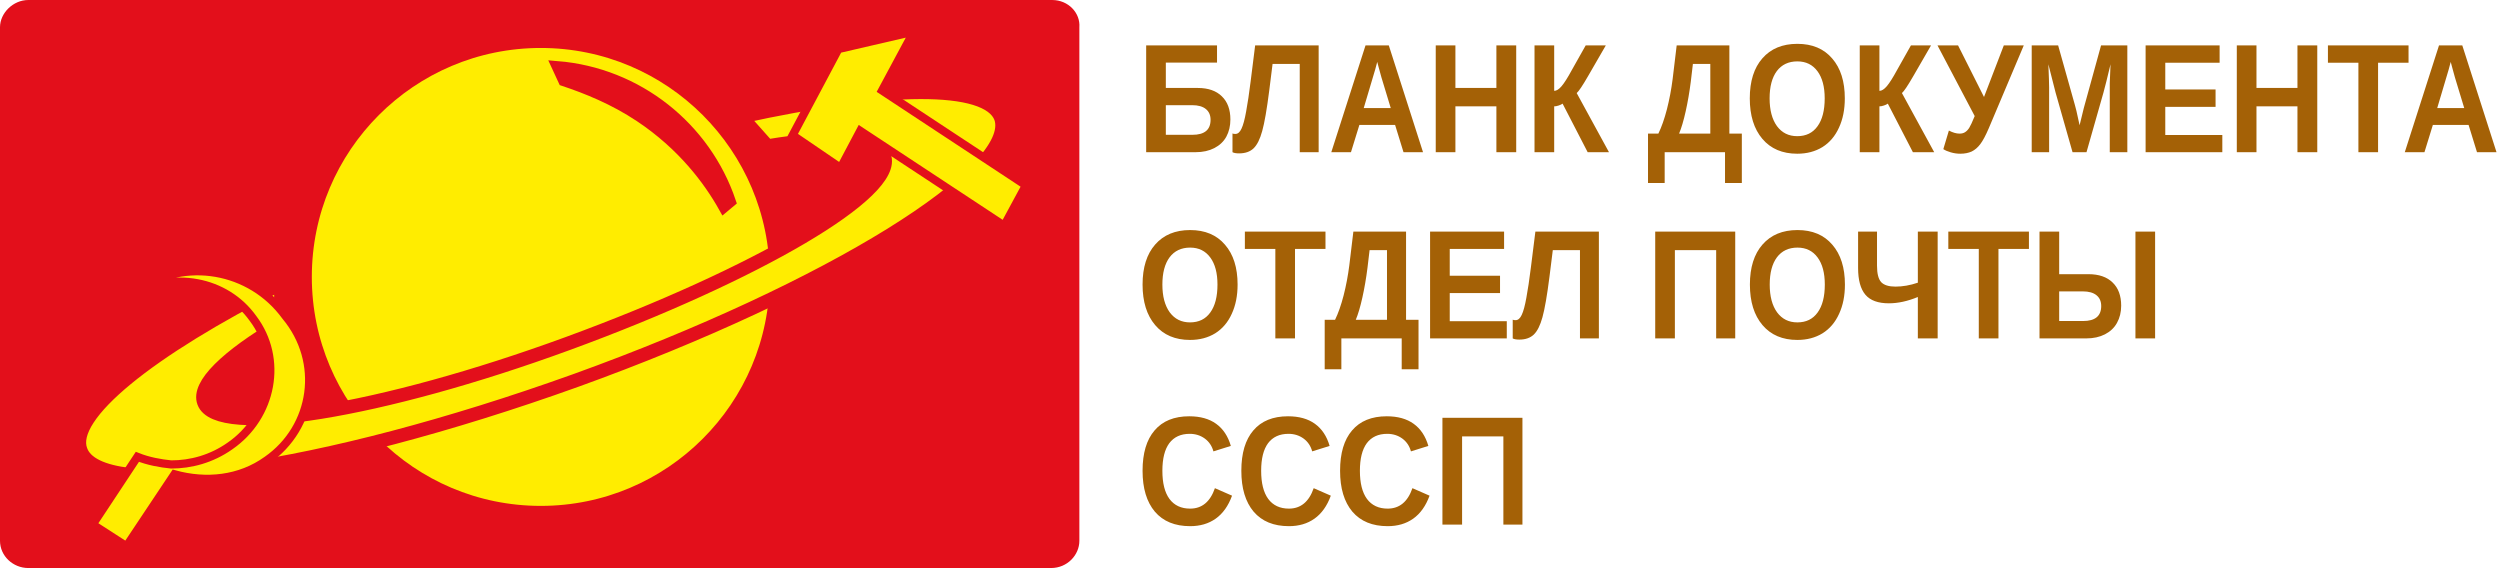
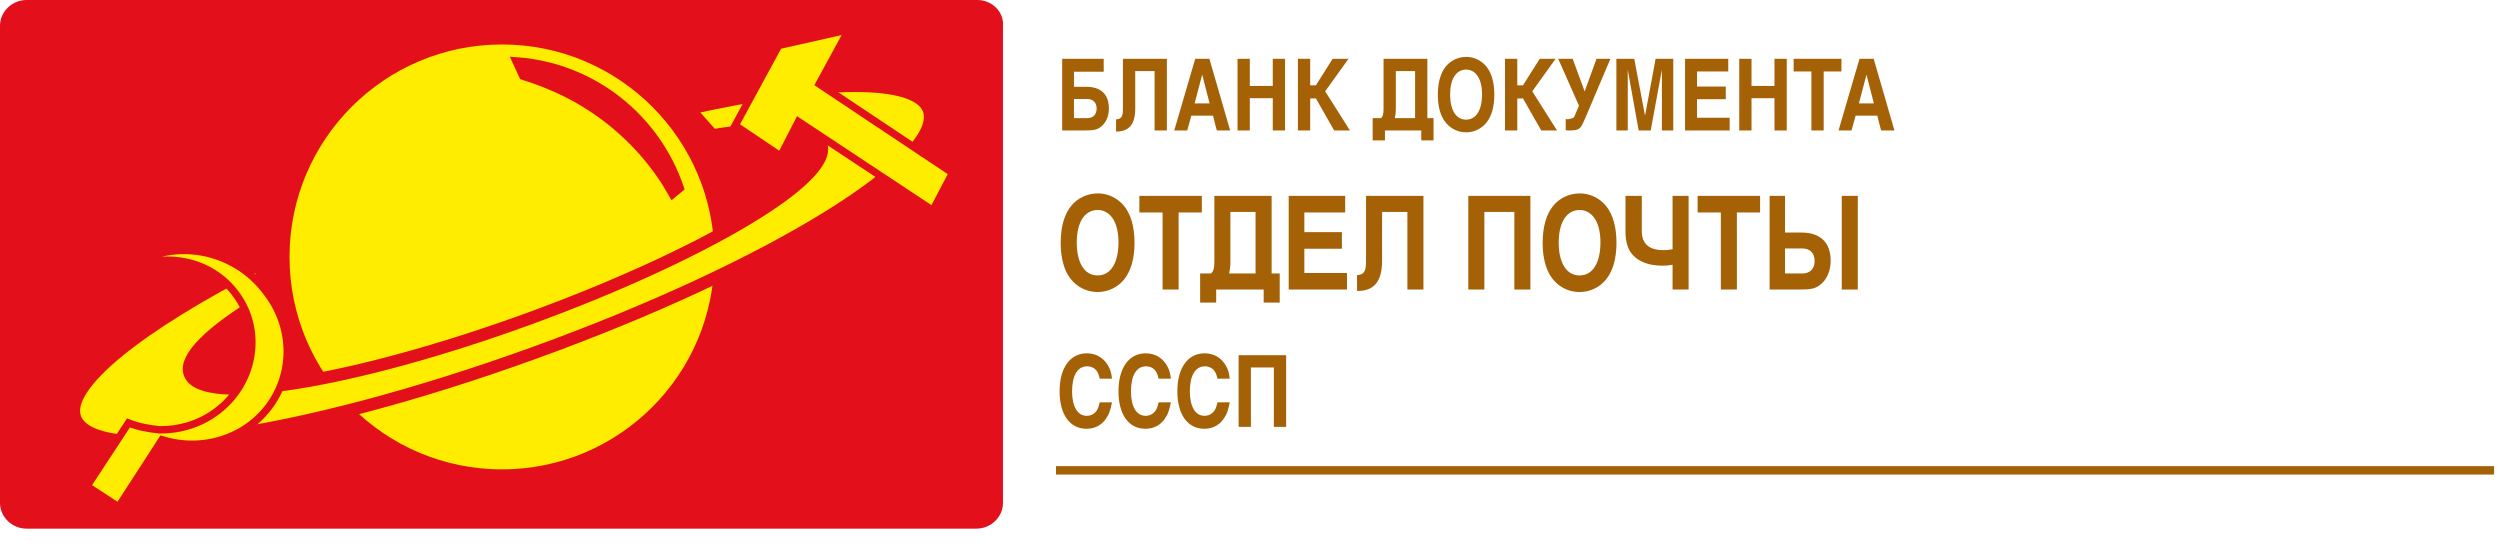
- <svg xmlns="http://www.w3.org/2000/svg" version="1.1" id="Слой_1" x="0px" y="0px" viewBox="0 0 229.3 52.2" style="enable-background:new 0 0 229.3 52.2;" xml:space="preserve">
+ <svg xmlns="http://www.w3.org/2000/svg" version="1.1" width="253.0" height="55.1" id="Слой_1" x="0px" y="0px" viewBox="0 0 253.0 55.1" style="enable-background:new 0 0 253.0 55.1;" xml:space="preserve">
  <style type="text/css" id="style1">
	.st0{fill:#E30F1B;}
	.st1{fill:#FFED00;stroke:#E30F1B;stroke-width:3;stroke-miterlimit:10;}
	.st2{fill:#E30F1B;stroke:#E30F1B;stroke-miterlimit:10;}
	.st3{fill:#FFED00;stroke:#E30F1B;stroke-width:1.25;stroke-miterlimit:10;}
	.st4{fill:#FFED00;stroke:#E30F1B;stroke-width:0.75;stroke-miterlimit:10;}
- 	.st5{font-family:'Arial-BoldMT';}
- 	.st6{font-size:14.233px;}
	.st7{fill:#a46106;}
+ 	.rs-rule{fill:none;stroke-width:0.85;}
</style>
-   <path class="st0" d="M96.5,0H2.6C1.2,0,0,1.2,0,2.5v47.1c0,1.4,1.2,2.5,2.6,2.5h93.8c1.5,0,2.6-1.2,2.6-2.5V2.5 C99.1,1.2,98,0,96.5,0z" id="path1" />
-   <circle class="st1" cx="49.6" cy="25.4" r="22.5" id="circle1" />
-   <path class="st2" d="M51.7,7.4c2.1,0.7,4.6,1.7,7,3.3c3.9,2.6,6.3,5.8,7.7,8.3l0.6-0.5c-2.3-6.8-8.5-11.8-15.9-12.4L51.7,7.4z" id="path2" />
-   <path class="st3" d="M52.8,34.9C29.4,43.3,9.1,46.2,7.4,41.3c-1.2-3.2,6.3-9.2,18.4-15.3l-0.1,3.8c-4.9,2.9-7.6,5.5-7,7.1 c1.2,3.3,16.2,0.9,33.4-5.4s30.3-13.9,29-17.2c-0.6-1.7-4.7-1.9-10.7-0.9L68,10.7c13.2-2.9,22.6-3.1,23.8,0.1 C93.5,15.7,76.1,26.5,52.8,34.9z" id="path3" />
-   <polygon class="st4" points="83.8,2.9 80.9,8.3 94.1,17 92.1,20.7 78.9,12 77.1,15.4 72.7,12.4 76.9,4.5 " id="polygon3" />
-   <path class="st4" d="M24.5,42.2C22,44,18.9,44.3,16,43.5l-4.4,6.6l-3.1-2l4.1-6.2l0,0c1,0.4,2.1,0.6,3.1,0.7c1.8,0,3.7-0.5,5.4-1.7 c3.9-2.7,4.9-8,2.1-11.7c-2.5-3.5-7.4-4.4-11.3-2.1c0.2-0.2,0.5-0.4,0.7-0.5c4.3-3,10.4-2,13.6,2.4C29.7,33.2,28.8,39.2,24.5,42.2z" id="path4" />
-   <text transform="matrix(0.8812 0 0 1 104.2866 13.9585)" class="st7 st5 st6" id="text4" style="-inkscape-font-specification:'Arial, Bold';font-family:Arial;font-weight:bold;font-style:normal;font-stretch:normal;font-variant:normal;font-size:14.233px;font-variant-ligatures:normal;font-variant-caps:normal;font-variant-numeric:normal;font-variant-east-asian:normal">БЛАНК ДОКУМЕНТА </text>
-   <text transform="matrix(0.8812 0 0 1 104.2866 31.0381)" class="st7 st5 st6" id="text5" style="-inkscape-font-specification:'Arial, Bold';font-family:Arial;font-weight:bold;font-style:normal;font-stretch:normal;font-variant:normal;font-size:14.233px;font-variant-ligatures:normal;font-variant-caps:normal;font-variant-numeric:normal;font-variant-east-asian:normal">ОТДЕЛ ПОЧТЫ </text>
-   <text transform="matrix(0.8812 0 0 1 104.2866 48.1191)" class="st7 st5 st6" id="text6" style="-inkscape-font-specification:'Arial, Bold';font-family:Arial;font-weight:bold;font-style:normal;font-stretch:normal;font-variant:normal;font-size:14.233px;font-variant-ligatures:normal;font-variant-caps:normal;font-variant-numeric:normal;font-variant-east-asian:normal">СССП</text>
+   <g id="normalized_mark" transform="scale(1)">
+     <path class="st0" d="M98.9,0H2.7C1.2,0,0,1.2,0,2.6v48.3c0,1.4,1.2,2.6,2.7,2.6h96.1c1.5,0,2.7-1.2,2.7-2.6V2.6 C101.6,1.2,100.4,0,98.9,0z" id="path1" />
+     <circle class="st1" cx="50.8" cy="26" r="23" id="circle1" />
+     <path class="st2" d="M53,7.6c2.2,0.7,4.7,1.7,7.2,3.4c4,2.7,6.5,6,7.9,8.5l0.6-0.5C66.3,12,60,6.9,52.4,6.3L53,7.6z" id="path2" />
+     <path class="st3" d="M54.1,35.7c-24,8.7-44.7,11.6-46.5,6.6c-1.2-3.3,6.5-9.4,18.9-15.7l-0.1,3.9c-5,3-7.8,5.7-7.2,7.3 c1.2,3.4,16.6,0.9,34.2-5.5s31-14.3,29.7-17.7c-0.6-1.7-4.8-1.9-11-0.9L69.7,11C83.1,8,92.8,7.8,94,11.1 C95.8,16.1,77.9,27.1,54.1,35.7z" id="path3" />
+     <polygon class="st4" points="85.9,3 82.9,8.5 96.4,17.5 94.4,21.3 80.8,12.3 79,15.8 74.4,12.7 78.8,4.6 " id="polygon3" />
+     <path class="st4" d="M25.1,43.2c-2.6,1.8-5.8,2.2-8.7,1.3L12,51.3l-3.2-2.1l4.2-6.4l0,0c1,0.4,2.1,0.6,3.2,0.7 c1.9,0,3.8-0.5,5.5-1.7c4-2.8,5-8.2,2.2-12c-2.6-3.6-7.6-4.5-11.6-2.2c0.2-0.2,0.5-0.4,0.7-0.5c4.4-3.1,10.7-2,14,2.5 C30.4,34,29.5,40.1,25.1,43.2z" id="path4" />
+   </g>
+   <path d="m 111.695,5.948 h -4.202 V 13.2 h 2.323 c 0.838,0 1.151,-0.061 1.505,-0.303 0.566,-0.384 0.899,-1.091 0.899,-1.919 0,-1.424 -0.798,-2.192 -2.272,-2.192 h -1.262 v -1.525 h 3.01 z M 108.685,10.018 h 1.333 c 0.606,0 0.96,0.364 0.96,0.97 0,0.606 -0.353,0.97 -0.96,0.97 h -1.333 z m 4.262,3.293 c 1.303,0.01 1.919,-0.707 1.939,-2.283 V 7.19 h 1.959 V 13.2 h 1.242 V 5.948 h -4.444 V 11.028 c 0,0.778 -0.172,1.03 -0.697,1.05 z m 7.615,-1.606 h 2.192 l 0.384,1.495 h 1.353 l -2.101,-7.252 h -1.434 L 118.835,13.2 h 1.313 z m 1.101,-4.151 0.747,2.909 h -1.515 z m 7.141,2.384 V 13.2 h 1.242 V 5.948 h -1.242 v 2.747 h -2.323 V 5.948 h -1.242 V 13.2 h 1.242 V 9.938 Z m 3.788,0.03 0.576,-0.01 1.848,3.242 h 1.596 l -2.505,-3.959 2.363,-3.293 h -1.606 l -1.697,2.687 h -0.576 V 5.948 h -1.242 V 13.2 h 1.242 z M 144.449,11.958 V 5.948 h -4.434 V 11.028 c 0,0.535 -0.071,0.768 -0.263,0.929 h -0.838 V 14.21 h 1.242 V 13.2 h 3.676 v 1.01 h 1.242 v -2.252 z m -1.242,0 h -2.05 c 0.071,-0.303 0.101,-0.606 0.101,-0.929 V 7.19 h 1.949 z m 5.202,-6.201 c -0.828,0 -1.576,0.343 -2.081,0.96 -0.535,0.646 -0.818,1.626 -0.818,2.868 0,0.899 0.151,1.656 0.434,2.252 0.475,0.97 1.384,1.555 2.424,1.555 0.798,0 1.545,-0.353 2.04,-0.96 0.535,-0.646 0.818,-1.626 0.818,-2.858 0,-1.222 -0.283,-2.212 -0.818,-2.858 -0.495,-0.596 -1.242,-0.96 -2,-0.96 z m -0.02,1.283 c 0.394,0 0.788,0.192 1.05,0.525 0.353,0.424 0.545,1.121 0.545,1.98 0,1.606 -0.606,2.565 -1.616,2.565 -1.01,0 -1.616,-0.96 -1.616,-2.555 0,-1.566 0.616,-2.515 1.636,-2.515 z m 5.161,2.929 0.576,-0.01 1.848,3.242 h 1.596 l -2.505,-3.959 2.363,-3.293 h -1.606 l -1.697,2.687 h -0.576 V 5.948 h -1.242 V 13.2 h 1.242 z m 9.423,-4.02 h -1.404 l -1.202,3.303 -1.212,-3.303 h -1.464 l 2.101,4.747 -0.495,1.161 c -0.04,0.071 -0.424,0.202 -0.636,0.212 -0.04,0 -0.141,-0.01 -0.212,-0.02 v 1.131 c 0.212,0.01 0.232,0.01 0.263,0.02 h 0.01 0.283 c 0.505,0 0.798,-0.111 0.99,-0.374 0.121,-0.172 0.283,-0.505 0.535,-1.111 z m 6.363,0 h -1.788 l -1.071,5.757 -1.091,-5.757 h -1.808 V 13.2 h 1.151 V 7.049 L 165.831,13.2 h 1.222 l 1.131,-6.151 V 13.2 h 1.151 z m 5.565,0 h -4.373 V 13.2 h 4.515 v -1.283 h -3.303 v -1.879 h 2.909 V 8.756 h -2.909 v -1.525 h 3.161 z m 4.676,3.99 V 13.2 h 1.242 V 5.948 h -1.242 v 2.747 h -2.323 V 5.948 h -1.242 V 13.2 h 1.242 V 9.938 Z m 4.979,-2.707 h 1.798 V 5.948 h -4.838 v 1.283 h 1.798 V 13.2 h 1.242 z m 3.232,4.474 h 2.192 l 0.384,1.495 h 1.353 l -2.101,-7.252 h -1.434 L 186.061,13.2 h 1.313 z m 1.101,-4.151 0.747,2.909 h -1.515 z" id="heading_top" class="st7 st5 st6 rs-top" />
+   <path d="m 111.131,19.572 c -1.082,0 -2.059,0.449 -2.719,1.254 -0.7,0.845 -1.069,2.125 -1.069,3.749 0,1.175 0.198,2.165 0.568,2.944 0.62,1.267 1.808,2.033 3.168,2.033 1.043,0 2.02,-0.462 2.666,-1.254 0.7,-0.845 1.069,-2.125 1.069,-3.736 0,-1.597 -0.37,-2.891 -1.069,-3.736 -0.647,-0.779 -1.624,-1.254 -2.614,-1.254 z m -0.026,1.676 c 0.515,0 1.03,0.251 1.373,0.686 0.462,0.554 0.713,1.465 0.713,2.587 0,2.099 -0.792,3.353 -2.112,3.353 -1.32,0 -2.112,-1.254 -2.112,-3.34 0,-2.046 0.805,-3.287 2.138,-3.287 z m 8.171,0.251 h 2.35 v -1.676 h -6.323 v 1.676 h 2.35 v 7.801 h 1.624 z m 9.412,6.178 v -7.854 h -5.795 v 6.64 c 0,0.7 -0.092,1.003 -0.343,1.214 h -1.096 v 2.944 h 1.624 v -1.32 h 4.805 v 1.32 h 1.624 v -2.944 z m -1.624,0 h -2.68 c 0.092,-0.396 0.132,-0.792 0.132,-1.214 v -5.016 h 2.548 z m 9.068,-7.854 h -5.716 v 9.478 h 5.9 v -1.676 h -4.316 v -2.455 h 3.802 v -1.676 h -3.802 v -1.993 h 4.132 z m 1.201,9.623 c 1.703,0.013 2.508,-0.924 2.534,-2.983 v -5.016 h 2.561 v 7.854 h 1.624 v -9.478 h -5.808 v 6.64 c 0,1.016 -0.224,1.346 -0.911,1.373 z m 15.919,-7.999 v 7.854 h 1.624 v -9.478 h -6.283 v 9.478 h 1.624 v -7.854 z m 6.653,-1.874 c -1.082,0 -2.059,0.449 -2.719,1.254 -0.7,0.845 -1.069,2.125 -1.069,3.749 0,1.175 0.198,2.165 0.568,2.944 0.62,1.267 1.808,2.033 3.168,2.033 1.043,0 2.02,-0.462 2.666,-1.254 0.7,-0.845 1.069,-2.125 1.069,-3.736 0,-1.597 -0.37,-2.891 -1.069,-3.736 -0.647,-0.779 -1.624,-1.254 -2.614,-1.254 z m -0.026,1.676 c 0.515,0 1.03,0.251 1.373,0.686 0.462,0.554 0.713,1.465 0.713,2.587 0,2.099 -0.792,3.353 -2.112,3.353 -1.32,0 -2.112,-1.254 -2.112,-3.34 0,-2.046 0.805,-3.287 2.138,-3.287 z m 9.385,8.052 h 1.624 v -9.478 h -1.624 v 5.399 c -0.422,0.079 -0.62,0.092 -0.937,0.092 -1.439,0 -2.178,-0.647 -2.178,-1.914 v -3.577 h -1.65 v 3.617 c 0,1.016 0.238,1.808 0.713,2.336 0.647,0.726 1.676,1.109 3.023,1.109 0.383,0 0.7,-0.026 1.03,-0.092 z m 6.508,-7.801 h 2.35 v -1.676 h -6.323 v 1.676 h 2.35 v 7.801 h 1.624 z m 4.871,3.643 h 1.742 c 0.792,0 1.254,0.475 1.254,1.267 0,0.792 -0.462,1.267 -1.254,1.267 h -1.742 z m 0,-5.32 h -1.558 v 9.478 h 3.036 c 1.096,0 1.505,-0.079 1.967,-0.396 0.739,-0.502 1.175,-1.426 1.175,-2.508 0,-1.861 -1.043,-2.864 -2.97,-2.864 h -1.65 z m 7.366,0 h -1.624 v 9.478 h 1.624 z" id="heading_main" class="st7 st5 st6 rs-main" />
+   <path d="m 112.533,38.322 c -0.061,-0.576 -0.151,-0.879 -0.374,-1.283 -0.455,-0.828 -1.232,-1.283 -2.171,-1.283 -1.697,0 -2.757,1.475 -2.757,3.838 0,2.353 1.03,3.798 2.727,3.798 0.788,0 1.454,-0.323 1.909,-0.939 0.343,-0.465 0.505,-0.889 0.667,-1.737 h -1.242 c -0.091,0.404 -0.151,0.586 -0.283,0.798 -0.242,0.374 -0.596,0.566 -1.04,0.566 -0.919,0 -1.475,-0.929 -1.475,-2.474 0,-1.606 0.555,-2.535 1.525,-2.535 0.414,0 0.768,0.182 0.98,0.485 0.131,0.212 0.202,0.374 0.293,0.768 z m 5.959,0 c -0.061,-0.576 -0.151,-0.879 -0.374,-1.283 -0.455,-0.828 -1.232,-1.283 -2.171,-1.283 -1.697,0 -2.757,1.475 -2.757,3.838 0,2.353 1.03,3.798 2.727,3.798 0.788,0 1.454,-0.323 1.909,-0.939 0.343,-0.465 0.505,-0.889 0.667,-1.737 h -1.242 c -0.091,0.404 -0.151,0.586 -0.283,0.798 -0.242,0.374 -0.596,0.566 -1.04,0.566 -0.919,0 -1.475,-0.929 -1.475,-2.474 0,-1.606 0.555,-2.535 1.525,-2.535 0.414,0 0.768,0.182 0.98,0.485 0.131,0.212 0.202,0.374 0.293,0.768 z m 5.959,0 c -0.061,-0.576 -0.151,-0.879 -0.374,-1.283 -0.455,-0.828 -1.232,-1.283 -2.171,-1.283 -1.697,0 -2.757,1.475 -2.757,3.838 0,2.353 1.03,3.798 2.727,3.798 0.788,0 1.454,-0.323 1.909,-0.939 0.343,-0.465 0.505,-0.889 0.667,-1.737 h -1.242 c -0.091,0.404 -0.151,0.586 -0.283,0.798 -0.242,0.374 -0.596,0.566 -1.04,0.566 -0.919,0 -1.475,-0.929 -1.475,-2.474 0,-1.606 0.555,-2.535 1.525,-2.535 0.414,0 0.768,0.182 0.98,0.485 0.131,0.212 0.202,0.374 0.293,0.768 z m 4.464,-1.131 v 6.01 h 1.242 V 35.948 h -4.808 v 7.252 h 1.242 v -6.01 z" id="heading_bottom" class="st7 st5 st6 rs-bottom" />
+   <line x1="106.867" y1="47.6" x2="252.4" y2="47.6" class="rs-rule" id="heading_rule" style="stroke:#a46106;" />
</svg>
